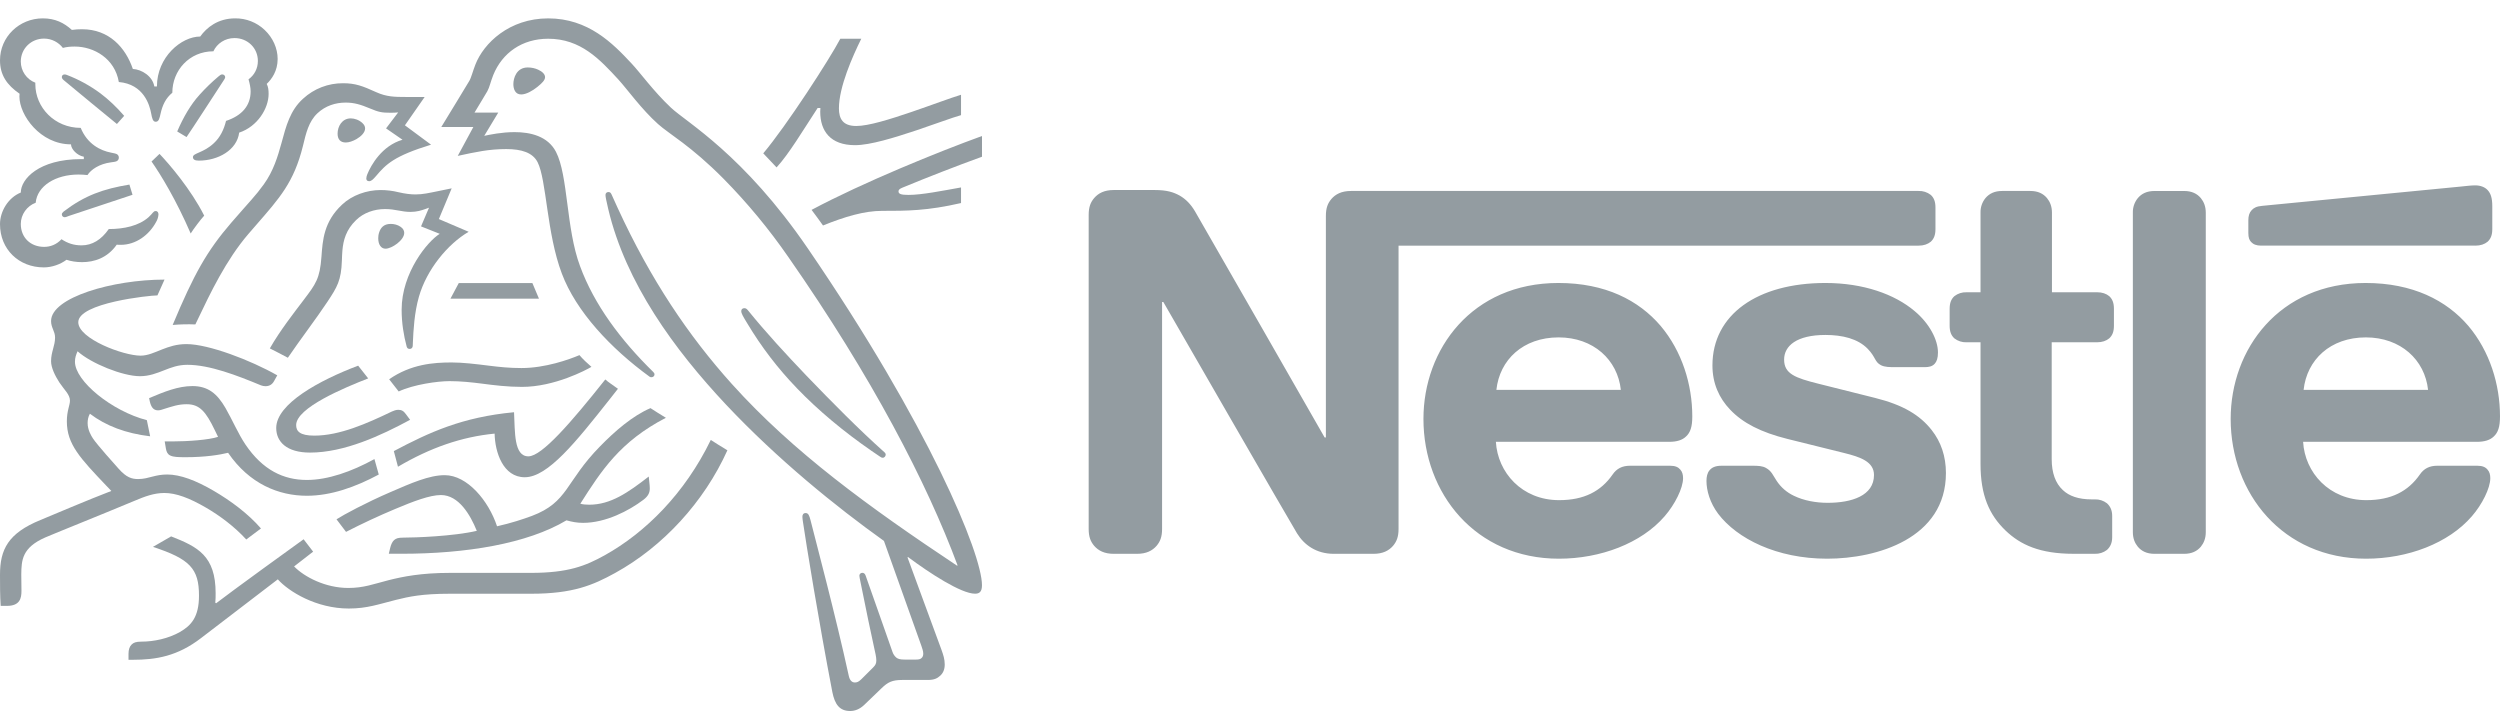
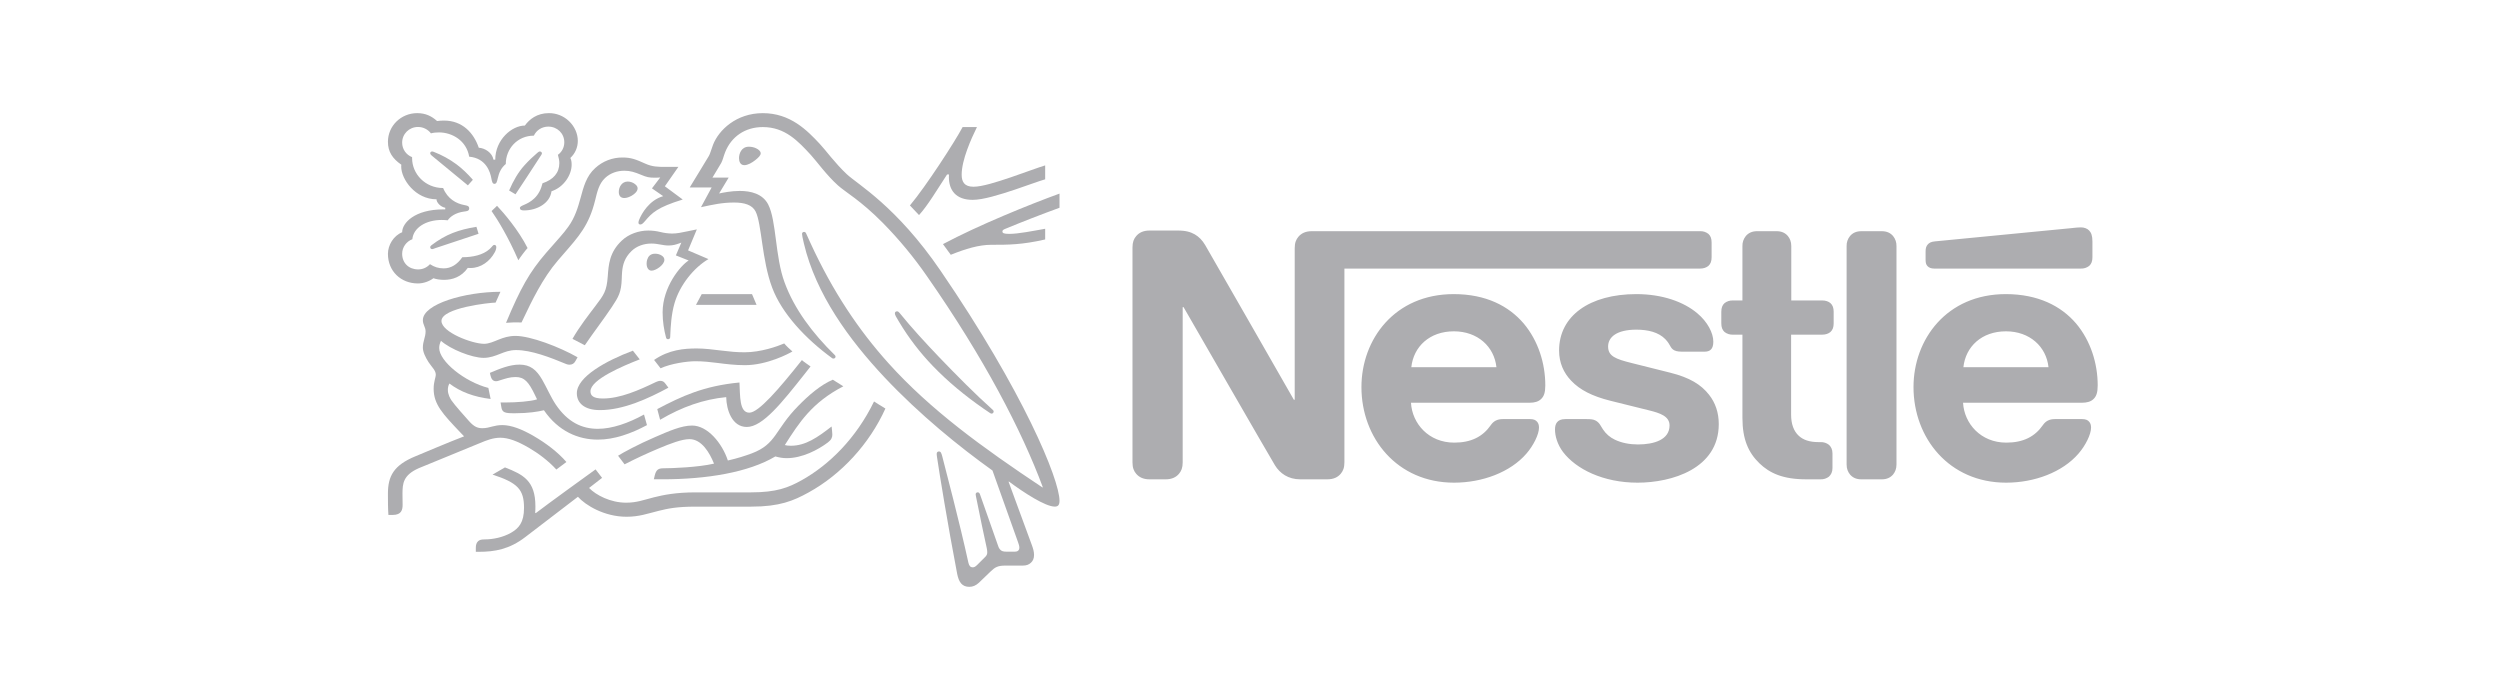
- <svg xmlns="http://www.w3.org/2000/svg" width="119" height="34" fill="none">
-   <path fill="#939CA1" d="M63.372 9.475c-.166.197-.26.418-.26.801v10.546h-.06s-5.888-10.29-6.172-10.766c-.202-.338-.427-.57-.723-.744-.296-.162-.605-.267-1.197-.267h-1.943c-.45 0-.734.15-.936.384-.166.196-.26.418-.26.8v14.948c0 .384.094.604.26.802.202.232.486.383.936.383h1.102c.45 0 .735-.151.936-.383.166-.198.26-.418.26-.802V14.376h.06s6.113 10.615 6.363 11.01c.343.557.923.976 1.753.976h1.884c.45 0 .735-.151.936-.383.165-.198.26-.418.26-.802V11.693h24.751c.25 0 .438-.07.581-.185.154-.14.225-.326.225-.604V9.88c0-.279-.071-.465-.225-.604a.888.888 0 0 0-.58-.186H64.308c-.45 0-.735.152-.937.384Zm10.806 3.995c-4.111 0-6.422 3.148-6.422 6.47 0 3.542 2.477 6.654 6.446 6.654 1.979 0 3.922-.731 5.035-2.02.486-.558.877-1.337.877-1.812 0-.163-.036-.303-.13-.407-.095-.116-.237-.186-.486-.186H77.59c-.38 0-.64.14-.83.418-.556.802-1.362 1.22-2.547 1.22-1.777 0-2.925-1.324-3.009-2.776h8.247c.367 0 .627-.082.805-.255.202-.186.297-.454.297-.953 0-1.521-.487-3.1-1.505-4.309-1.043-1.22-2.63-2.044-4.87-2.044Zm12.713 0c-3.246 0-5.379 1.51-5.379 3.925 0 .86.32 1.557.841 2.102.605.64 1.47 1.081 2.726 1.395l2.713.673c.746.186 1.41.406 1.41 1.045 0 .988-1.067 1.324-2.204 1.324-.557 0-1.137-.104-1.612-.336a1.997 1.997 0 0 1-.817-.709c-.178-.267-.237-.465-.51-.616-.166-.093-.367-.104-.64-.104h-1.468c-.32 0-.474.093-.58.22-.107.128-.143.314-.143.5 0 .464.166 1.045.557 1.568.9 1.184 2.784 2.137 5.189 2.137 2.37 0 5.652-.964 5.652-4.077 0-.8-.237-1.486-.676-2.043-.556-.709-1.35-1.197-2.7-1.534l-2.69-.674c-1.114-.278-1.636-.475-1.636-1.15 0-.65.593-1.172 1.967-1.172.806 0 1.54.174 2.015.662.39.407.32.616.628.778.189.093.402.093.735.093h1.338c.213 0 .368-.035.485-.163.096-.105.155-.267.155-.534 0-.604-.403-1.382-1.114-1.975-.948-.801-2.44-1.335-4.242-1.335Zm7.382.442h-.664a.886.886 0 0 0-.58.185c-.154.14-.226.326-.226.604v.802c0 .279.072.464.226.604a.887.887 0 0 0 .58.186h.664v5.794c0 1.487.414 2.416 1.184 3.16.712.685 1.636 1.114 3.247 1.114h1.007a.89.89 0 0 0 .581-.185c.153-.14.248-.326.248-.604v-1.01c0-.28-.095-.465-.248-.605a.89.89 0 0 0-.581-.186h-.142c-.64 0-1.078-.162-1.374-.44-.356-.326-.534-.825-.534-1.476v-5.562h2.157c.249 0 .439-.07.58-.186.154-.14.225-.325.225-.604V14.7c0-.278-.071-.464-.225-.604-.141-.116-.331-.185-.58-.185h-2.145v-3.787c0-.302-.095-.523-.237-.696-.178-.21-.426-.338-.793-.338h-1.34c-.367 0-.616.129-.794.338a1.053 1.053 0 0 0-.236.696v3.787Zm7.251 11.416c0 .302.094.522.237.697.177.209.427.337.794.337h1.409c.368 0 .617-.128.795-.337.141-.175.236-.395.236-.697V10.126c0-.302-.095-.523-.236-.697-.178-.21-.427-.338-.795-.338h-1.409c-.367 0-.617.129-.794.338a1.052 1.052 0 0 0-.237.697v15.202Zm-30.296-6.771c.154-1.429 1.268-2.497 2.962-2.497 1.66 0 2.808 1.068 2.962 2.497h-5.924Zm46.599-6.864c.249 0 .438-.07.58-.185.155-.14.226-.326.226-.604V9.822c0-.418-.083-.627-.226-.778-.13-.14-.343-.22-.58-.22-.19 0-.379.023-.698.057l-9.456.918c-.272.023-.402.104-.497.209-.107.116-.155.267-.155.476v.604c0 .233.048.337.131.43.106.116.261.174.474.174h10.201Zm-5.225 1.777c-4.111 0-6.422 3.148-6.422 6.47 0 3.542 2.477 6.654 6.446 6.654 1.979 0 3.922-.731 5.035-2.02.486-.558.877-1.337.877-1.812 0-.163-.036-.303-.131-.407-.094-.116-.237-.186-.485-.186h-1.908c-.379 0-.639.14-.829.418-.557.802-1.363 1.22-2.548 1.22-1.777 0-2.926-1.324-3.009-2.776h8.27c.367 0 .628-.082.806-.255.201-.186.296-.454.296-.953 0-1.521-.486-3.1-1.505-4.309-1.042-1.22-2.654-2.044-4.893-2.044Zm-2.95 5.087c.154-1.429 1.268-2.497 2.962-2.497 1.659 0 2.808 1.068 2.962 2.497h-5.924Zm-71.195-6.725c-3.067-4.485-5.762-5.996-6.52-6.707-.833-.784-1.468-1.673-1.872-2.1-.898-.963-2.06-2.15-3.973-2.15-1.847 0-3.067 1.179-3.463 2.198-.115.29-.206.646-.288.775-.181.291-.997 1.657-1.336 2.198h1.526l-.742 1.374c.865-.186 1.483-.324 2.308-.324.733 0 1.26.17 1.492.623.429.84.429 3.385 1.154 5.301.676 1.801 2.325 3.563 4.18 4.913a.144.144 0 0 0 .082.024c.09 0 .149-.064.149-.13 0-.048-.017-.08-.058-.12-1.55-1.52-2.811-3.2-3.487-5.042-.669-1.794-.561-4.316-1.146-5.44-.388-.743-1.212-.936-1.97-.936-.61 0-1.18.121-1.443.177l.667-1.107h-1.13c.24-.412.487-.792.611-1.018.107-.194.149-.436.28-.767.429-1.06 1.377-1.73 2.614-1.73 1.55 0 2.456.978 3.355 1.955.412.453 1.088 1.399 1.871 2.102.536.484 1.558 1.026 3.133 2.618a28.033 28.033 0 0 1 3.075 3.717c3.982 5.713 6.595 10.747 8.054 14.675l-.024.016c-4.18-2.78-7.8-5.406-10.717-8.647-2.07-2.302-3.867-4.969-5.433-8.371-.108-.227-.198-.437-.297-.655-.04-.089-.082-.113-.148-.113-.083 0-.14.057-.14.137 0 .09.04.283.131.671.833 3.523 3.141 6.683 5.606 9.31 2.457 2.61 5.234 4.856 7.518 6.489l1.781 4.993c.041.122.09.251.09.372 0 .089-.025.161-.082.21-.05.048-.115.073-.263.073h-.536c-.23 0-.322-.033-.405-.097a.614.614 0 0 1-.181-.275c-.156-.47-1.096-3.095-1.277-3.629-.034-.096-.092-.129-.157-.129a.143.143 0 0 0-.1.04.134.134 0 0 0-.04.098c0 .065.024.137.066.363.239 1.196.519 2.538.634 3.047.05.234.107.453.107.614 0 .145-.032.226-.156.348l-.552.55c-.132.129-.207.16-.313.16-.132 0-.24-.088-.29-.315-.626-2.869-1.574-6.423-1.821-7.41-.058-.217-.1-.34-.231-.34-.115 0-.156.082-.156.179 0 .072.016.16.024.226.149 1.018.75 4.727 1.401 8.113.116.582.339.905.85.905.231 0 .453-.09.66-.283.338-.331.436-.42.84-.808.288-.275.487-.387.981-.387h1.22c.289 0 .445-.073.585-.203.132-.12.214-.29.214-.533 0-.25-.065-.452-.156-.703-.313-.824-1.319-3.612-1.616-4.396l.025-.016c1.03.768 2.53 1.745 3.19 1.745.206 0 .33-.088.33-.404 0-1.486-2.522-7.604-8.285-16.024Zm-28.3-9.39c.173-.372.552-.63 1.006-.63.618 0 1.112.469 1.112 1.09 0 .364-.173.68-.445.873.058.211.1.396.1.574 0 .679-.413 1.155-1.171 1.406-.1.412-.28.784-.578 1.059-.494.468-.997.468-.997.662 0 .106.074.17.28.17.915 0 1.814-.5 1.921-1.333.874-.29 1.401-1.156 1.401-1.842 0-.179-.016-.332-.09-.477.239-.227.52-.615.52-1.188 0-.501-.224-1.01-.62-1.382a2.007 2.007 0 0 0-1.4-.55c-.825 0-1.36.437-1.666.865-.899 0-2.06.978-2.06 2.376h-.124c-.083-.485-.594-.809-1.023-.833-.346-1.018-1.13-1.89-2.415-1.89-.148 0-.33.008-.487.032-.378-.34-.799-.55-1.384-.55C.915.874 0 1.756 0 2.87c0 .695.322 1.172.932 1.592 0 0-.008.09-.008.13 0 .889.989 2.279 2.456 2.279 0 .225.29.533.61.589v.114h-.124C1.847 7.574.99 8.527.99 9.165c-.602.243-.99.897-.99 1.503 0 1.204.9 2.06 2.086 2.06.396 0 .8-.152 1.08-.363.206.072.47.113.742.113.569 0 1.204-.194 1.649-.832.066.008.123.008.19.008.725 0 1.351-.47 1.681-1.083a.806.806 0 0 0 .115-.364c0-.088-.041-.161-.132-.161-.115 0-.132.105-.337.291-.462.412-1.172.566-1.897.566-.354.51-.79.776-1.294.776-.37 0-.659-.097-.956-.292-.24.259-.536.364-.825.364-.65 0-1.112-.444-1.112-1.091 0-.453.296-.856.709-1.01.073-.8.947-1.342 2.036-1.342.14 0 .28.009.429.025.164-.258.56-.533 1.12-.606.116-.016.206-.024.273-.056a.181.181 0 0 0 .099-.17.179.179 0 0 0-.091-.162c-.058-.032-.157-.048-.272-.072-.52-.098-1.138-.413-1.451-1.18-1.245 0-2.16-.978-2.16-2.077v-.073a1.078 1.078 0 0 1-.692-1.01c0-.606.486-1.09 1.104-1.09.371 0 .693.177.9.444.172-.049.37-.065.56-.065.923 0 1.912.573 2.102 1.688 1.187.106 1.467 1.092 1.541 1.504.041.21.074.388.214.388.149 0 .182-.162.231-.38.09-.412.248-.744.561-1.002 0-1.06.808-1.972 1.954-1.972Zm2.399 6.335c-.388.542-.668.808-1.55 1.827-1.162 1.35-1.773 2.44-2.787 4.864a8.479 8.479 0 0 1 1.08-.025l.124-.258c.57-1.196 1.335-2.812 2.407-4.056l.371-.428c1.104-1.269 1.789-2.02 2.218-3.75.148-.614.272-1.163.692-1.56.379-.355.857-.508 1.344-.508.412 0 .718.097 1.163.282.403.17.551.202.98.202.149 0 .256-.008.355-.016l-.577.76.783.541c-.981.283-1.5 1.213-1.674 1.64a.588.588 0 0 0-.049.203c0 .065.033.13.132.13.107 0 .189-.082.33-.244.478-.565.857-.953 2.62-1.494l-1.244-.922.94-1.349h-.882c-.56 0-.932-.008-1.418-.226-.66-.299-.998-.428-1.583-.428a2.78 2.78 0 0 0-1.904.735c-.619.557-.809 1.3-1.03 2.117-.174.63-.38 1.325-.841 1.963Z" />
-   <path fill="#939CA1" d="M14.452 14.282c-.47.622-1.113 1.437-1.608 2.302.157.074.677.349.858.445.569-.84 1.36-1.874 1.88-2.659.47-.71.66-1.018.692-1.971.008-.162.008-.316.024-.469.041-.493.174-.994.652-1.454.354-.348.865-.525 1.377-.525.494 0 .782.136 1.211.136.305 0 .527-.072.726-.144l.157-.057-.38.89.89.354c-.568.348-1.813 1.843-1.813 3.612 0 .64.099 1.228.239 1.753.017.057.05.114.14.114.082 0 .14-.048.149-.137l.008-.186c.024-.542.066-1.398.288-2.166.371-1.293 1.369-2.505 2.366-3.087l-1.418-.606.61-1.462-.667.137c-.404.081-.701.153-1.055.153-.231 0-.495-.032-.808-.105a3.51 3.51 0 0 0-.857-.104c-.652 0-1.353.242-1.83.694-.875.817-.924 1.697-.982 2.482-.074 1.042-.272 1.3-.85 2.06Zm21.153.492c-.058-.072-.107-.105-.173-.105-.099 0-.148.065-.148.138 0 .113.082.25.289.59a17 17 0 0 0 2.357 3.08c1.03 1.073 2.242 2.075 3.537 2.972l.404.275c.057.041.099.065.148.065.082 0 .14-.08.14-.146 0-.04-.016-.081-.066-.121-1.203-1.074-2.498-2.384-3.71-3.644-.948-.994-1.92-2.044-2.778-3.104Zm-26.528-3.66c.123-.202.495-.695.643-.849-.635-1.26-1.673-2.464-2.127-2.94l-.38.363c.438.622 1.171 1.826 1.864 3.426ZM3.034 3.817c-.074-.065-.09-.105-.09-.154 0-.056.04-.12.132-.12a.29.29 0 0 1 .107.024 6.74 6.74 0 0 1 1.591.872c.387.291.767.647 1.137 1.075l-.346.388a375.899 375.899 0 0 1-2.53-2.085ZM8.88 6.524l-.445-.266c.288-.671.643-1.285 1.063-1.746.297-.33.578-.598.891-.864.074-.057.115-.106.189-.106.083 0 .141.065.141.13 0 .032-.017.072-.05.12-.502.769-1.484 2.288-1.789 2.732Zm-5.589 3.75c-.107.04-.157.065-.214.065a.13.13 0 0 1-.133-.13c0-.056.026-.088.083-.138C4.04 9.296 4.931 8.99 6.16 8.786l.148.486-3.017 1.002Zm21.145-6.27c0-.284.149-.793.684-.793.182 0 .355.04.495.105.198.089.33.218.33.356 0 .145-.149.29-.371.469-.231.185-.528.355-.767.355-.288 0-.371-.267-.371-.493Zm-8.367 2.359c0-.348.214-.728.626-.728.181 0 .396.073.553.22.09.08.131.168.131.257 0 .195-.19.38-.412.51-.173.096-.354.161-.51.161-.256 0-.388-.155-.388-.42Z" />
-   <path fill="#939CA1" d="M18.004 11.345c0-.08.009-.178.041-.275.067-.21.206-.412.553-.412.157 0 .33.04.47.138.123.081.173.186.173.29 0 .348-.593.752-.89.752-.215 0-.347-.202-.347-.493Zm-3.248 10.198c-1.112 0-1.608-.517-1.608-1.171 0-1.148 2.053-2.27 3.9-2.966l.478.606c-1.137.444-3.429 1.399-3.429 2.222 0 .29.173.502.865.502 1.204 0 2.499-.575 3.694-1.149.09-.04.198-.08.297-.08.156 0 .255.048.37.21l.198.266c-1.393.753-3.133 1.56-4.765 1.56Z" />
-   <path fill="#939CA1" d="M17.823 21.852c-1.088.598-2.218.994-3.215.994-1.113 0-2.102-.469-2.927-1.69-.346-.516-.618-1.162-.948-1.736-.395-.679-.824-1.043-1.574-1.043-.684 0-1.353.275-2.061.574l.032.154c.058.25.157.428.396.428.107 0 .215-.048.273-.064.395-.122.683-.228 1.088-.228.618 0 .914.357 1.335 1.23l.157.323c-.43.145-1.435.218-2.185.218H7.84l.058.347c.024.146.082.267.206.323.147.073.362.081.733.081.94 0 1.624-.113 2.02-.21 1.014 1.48 2.407 2.045 3.751 2.045 1.145 0 2.308-.413 3.421-1.01l-.206-.736Zm1.12.364-.197-.744c1.698-.897 3.248-1.616 5.722-1.85.05.929-.017 2.1.684 2.1.642 0 2.043-1.624 3.66-3.66.148.137.387.283.602.444l-.413.525c-1.575 1.989-2.918 3.686-4.023 3.686-1.03 0-1.418-1.189-1.434-2.077-1.574.154-3.059.67-4.6 1.576ZM40.758 5.997c-.643 0-.825-.348-.825-.84 0-1.018.652-2.48 1.064-3.313h-.998c-.519.986-2.563 4.145-3.668 5.455l.634.67c.594-.647 1.245-1.745 1.954-2.828h.132c0 .056-.008.12-.008.177 0 .914.478 1.592 1.657 1.592.725 0 1.863-.355 2.935-.711.89-.299 1.706-.606 2.11-.718v-.97c-.462.137-1.401.492-2.374.824-1.022.347-2.028.662-2.613.662Zm2.2 2.934a96.915 96.915 0 0 1 3.785-1.471v-.986c-2.053.744-5.656 2.206-8.112 3.516.066.08.495.67.544.743 1.038-.42 1.97-.696 2.81-.696 1.18 0 2.144 0 3.76-.372v-.743c-.906.162-1.871.356-2.497.356-.371 0-.479-.049-.479-.17 0-.072.05-.12.19-.177ZM21.838 13.473l-.397.744h4.214l-.314-.744h-3.503Z" />
-   <path fill="#939CA1" d="M6.66 17.907c.446 0 .808-.146 1.155-.282.33-.13.66-.26 1.104-.26 1.056 0 2.358.502 3.504.978a.62.62 0 0 0 .214.04c.182 0 .322-.08.412-.25l.149-.267c-1.261-.719-3.273-1.487-4.32-1.487-.478 0-.824.122-1.154.25-.37.147-.692.3-1.03.3-.833 0-2.968-.808-2.968-1.592 0-.92 3.396-1.276 3.768-1.276l.337-.752c-2.464 0-5.4.848-5.4 1.972 0 .323.19.484.19.783 0 .404-.19.68-.19 1.132 0 .298.182.679.396 1.01.23.348.503.573.503.865 0 .218-.148.476-.148.986 0 1.09.635 1.753 1.87 3.054l.248.258c-1.021.389-2.926 1.197-3.371 1.382C.387 25.381 0 26.15 0 27.361c0 .469 0 1.002.033 1.479h.296c.619 0 .693-.363.693-.71 0-.235-.009-.502-.009-.793.009-.67.034-1.268 1.138-1.753.446-.194 2.63-1.067 4.254-1.746.478-.202.923-.372 1.418-.372.552 0 1.187.235 1.979.696.667.387 1.368.913 1.92 1.518l.7-.525c-.601-.695-1.433-1.317-2.266-1.801-.833-.485-1.574-.768-2.2-.768-.273 0-.495.048-.685.097-.222.057-.429.12-.693.12-.304 0-.56-.072-.932-.492-.14-.153-1.03-1.148-1.22-1.438-.09-.138-.255-.412-.255-.736 0-.137.025-.299.108-.444.765.582 1.714.937 2.868 1.075L6.99 20c-1.658-.428-3.422-1.859-3.422-2.78 0-.194.05-.331.124-.5.643.581 2.152 1.187 2.968 1.187Zm11.864.146c1.038-.72 2.11-.8 2.975-.8.52 0 1.13.072 1.773.153.52.065.989.113 1.55.113 1.129 0 2.266-.404 2.76-.615.141.17.38.397.57.558-.24.146-1.755.954-3.305.954-.685 0-1.336-.08-1.897-.154-.494-.064-1.03-.12-1.55-.12-.568 0-1.714.16-2.423.492l-.453-.581Z" />
-   <path fill="#939CA1" d="M33.833 20.942c-1.237 2.553-3.117 4.412-5.045 5.487-.916.508-1.74.84-3.52.84h-3.85c-1.377 0-2.242.178-2.918.347-.727.186-1.187.371-1.921.371-1.088 0-2.094-.525-2.58-1.025l.906-.703-.453-.59c-.264.186-3.487 2.52-4.164 3.046l-.04-.024c.016-.161.016-.307.016-.453 0-1.777-.841-2.206-2.118-2.706l-.866.5c1.756.574 2.192 1.035 2.192 2.32 0 1.018-.37 1.421-.906 1.73-.553.314-1.237.46-1.838.46-.256 0-.372.048-.462.137-.1.097-.149.243-.149.444v.283h.207c1.104 0 2.126-.17 3.247-1.034l3.653-2.796c.518.582 1.83 1.39 3.38 1.39.873 0 1.434-.21 2.242-.412.626-.154 1.236-.292 2.571-.292h3.867c1.979 0 2.935-.404 3.99-.985 2.292-1.26 4.246-3.394 5.35-5.843-.288-.177-.56-.34-.791-.492Z" />
-   <path fill="#939CA1" d="M27.624 23.976c.998-1.568 1.888-2.958 4.072-4.089-.23-.137-.56-.347-.733-.46-.85.363-1.69 1.09-2.407 1.826-1.649 1.68-1.5 2.65-3.24 3.305-.437.161-.973.339-1.657.493-.404-1.22-1.417-2.433-2.49-2.433-.742 0-1.599.38-2.588.808-1.162.501-2.226 1.075-2.563 1.293l.453.598a33.315 33.315 0 0 1 2.34-1.09c.866-.365 1.65-.663 2.177-.663.849 0 1.401.945 1.707 1.704-1.113.26-2.944.323-3.495.323-.256 0-.347.04-.438.114-.082.073-.148.202-.19.38l-.065.274h.593c3.084 0 5.994-.476 7.864-1.591.265.073.496.12.792.12 1.072 0 2.176-.573 2.87-1.098.246-.186.304-.357.304-.542 0-.089-.008-.17-.017-.25l-.033-.315c-.989.767-1.813 1.341-2.835 1.341-.181 0-.313-.016-.42-.048Z" />
+ <svg xmlns="http://www.w3.org/2000/svg" width="174" height="48" fill="none">
+   <path d="M90.372 16.475c-.166.197-.26.418-.26.801v10.546h-.06s-5.888-10.29-6.172-10.766c-.202-.338-.427-.57-.723-.744-.296-.162-.605-.267-1.197-.267h-1.942c-.451 0-.735.15-.937.384-.166.196-.26.418-.26.8v14.948c0 .384.094.604.26.802.202.232.486.383.936.383h1.102c.45 0 .735-.151.936-.383.166-.198.26-.418.26-.802V21.376h.06s6.113 10.615 6.363 11.01c.343.557.923.975 1.753.975h1.884c.45 0 .735-.15.936-.382.165-.198.26-.418.26-.802V18.693h24.751c.25 0 .439-.07.581-.185.154-.14.225-.326.225-.604V16.88c0-.279-.071-.465-.225-.604a.886.886 0 0 0-.581-.186H91.309c-.45 0-.735.152-.937.384Zm10.806 3.995c-4.111 0-6.422 3.148-6.422 6.47 0 3.542 2.477 6.654 6.446 6.654 1.979 0 3.922-.731 5.035-2.02.486-.558.877-1.337.877-1.812 0-.163-.036-.303-.13-.407-.095-.116-.237-.186-.486-.186h-1.908c-.379 0-.639.14-.829.418-.557.802-1.363 1.22-2.547 1.22-1.778 0-2.927-1.324-3.01-2.776h8.247c.367 0 .627-.082.805-.255.202-.186.297-.454.297-.953 0-1.521-.487-3.1-1.505-4.309-1.043-1.22-2.631-2.044-4.87-2.044Zm12.713 0c-3.246 0-5.379 1.51-5.379 3.925 0 .86.32 1.557.842 2.102.604.64 1.469 1.081 2.725 1.395l2.713.673c.746.186 1.409.406 1.409 1.045 0 .988-1.066 1.324-2.203 1.324-.557 0-1.137-.104-1.612-.336a2.004 2.004 0 0 1-.817-.709c-.178-.267-.237-.465-.509-.616-.167-.093-.368-.104-.64-.104h-1.47c-.319 0-.473.093-.58.22-.106.128-.142.314-.142.5 0 .464.166 1.045.557 1.568.9 1.184 2.784 2.137 5.189 2.137 2.37 0 5.652-.964 5.652-4.077 0-.8-.237-1.486-.676-2.043-.556-.709-1.35-1.197-2.701-1.534l-2.689-.674c-1.114-.278-1.636-.475-1.636-1.15 0-.65.593-1.172 1.967-1.172.806 0 1.54.174 2.015.662.39.407.32.616.628.778.189.093.402.093.735.093h1.338c.213 0 .368-.035.485-.163.096-.105.155-.267.155-.534 0-.604-.403-1.382-1.114-1.975-.948-.801-2.44-1.335-4.242-1.335Zm7.382.442h-.664a.887.887 0 0 0-.58.185c-.154.14-.226.326-.226.604v.802c0 .279.072.464.226.604a.887.887 0 0 0 .58.186h.664v5.794c0 1.487.414 2.416 1.184 3.16.711.685 1.636 1.114 3.247 1.114h1.007a.89.89 0 0 0 .581-.185c.153-.14.248-.326.248-.604v-1.01c0-.28-.095-.465-.248-.605a.89.89 0 0 0-.581-.186h-.142c-.64 0-1.078-.162-1.375-.44-.355-.326-.533-.825-.533-1.476v-5.562h2.157c.249 0 .439-.07.58-.186.154-.14.225-.325.225-.604V21.7c0-.278-.071-.464-.225-.604-.141-.116-.331-.185-.58-.185h-2.145v-3.787c0-.302-.095-.523-.237-.696-.178-.21-.426-.338-.793-.338h-1.339c-.368 0-.617.129-.795.338a1.058 1.058 0 0 0-.236.696v3.787Zm7.251 11.416c0 .302.094.522.237.697.177.209.427.337.794.337h1.409c.368 0 .617-.128.795-.337.141-.175.236-.395.236-.697V17.126a1.06 1.06 0 0 0-.236-.697c-.178-.21-.427-.338-.795-.338h-1.409c-.367 0-.617.129-.794.338a1.052 1.052 0 0 0-.237.697v15.202Zm-30.296-6.771c.154-1.429 1.268-2.497 2.962-2.497 1.659 0 2.808 1.068 2.962 2.497h-5.924Zm46.599-6.864a.89.89 0 0 0 .58-.185c.155-.14.226-.326.226-.604v-1.081c0-.418-.083-.627-.226-.778-.13-.14-.343-.22-.58-.22-.19 0-.379.023-.698.057l-9.456.918c-.272.023-.402.104-.497.209-.107.116-.155.267-.155.476v.604c0 .233.048.337.131.43.106.116.261.174.474.174h10.201Zm-5.225 1.777c-4.111 0-6.422 3.148-6.422 6.47 0 3.542 2.477 6.654 6.446 6.654 1.979 0 3.922-.731 5.035-2.02.486-.558.877-1.337.877-1.812 0-.163-.036-.303-.131-.407-.094-.116-.237-.186-.485-.186h-1.908c-.379 0-.639.14-.829.418-.557.802-1.363 1.22-2.548 1.22-1.777 0-2.926-1.324-3.009-2.776h8.27c.367 0 .628-.082.806-.255.201-.186.296-.454.296-.953 0-1.521-.486-3.1-1.505-4.309-1.042-1.22-2.654-2.044-4.893-2.044Zm-2.95 5.087c.154-1.429 1.268-2.497 2.962-2.497 1.659 0 2.808 1.068 2.962 2.497h-5.924Zm-71.195-6.725c-3.067-4.485-5.762-5.996-6.52-6.707-.833-.784-1.468-1.673-1.871-2.1-.899-.963-2.062-2.15-3.974-2.15-1.847 0-3.067 1.179-3.463 2.198-.115.29-.206.646-.288.775-.181.291-.997 1.657-1.336 2.198h1.526l-.742 1.374c.865-.186 1.483-.324 2.308-.324.733 0 1.26.17 1.492.623.429.84.429 3.386 1.154 5.301.676 1.801 2.325 3.563 4.18 4.913a.144.144 0 0 0 .082.024c.09 0 .149-.064.149-.13 0-.048-.017-.08-.058-.12-1.55-1.52-2.811-3.2-3.487-5.042-.669-1.794-.561-4.316-1.146-5.44-.388-.743-1.212-.936-1.97-.936-.61 0-1.18.121-1.443.177l.667-1.107h-1.13c.24-.412.487-.792.611-1.018.107-.194.149-.436.28-.767.429-1.06 1.377-1.73 2.614-1.73 1.55 0 2.456.978 3.355 1.955.412.453 1.088 1.399 1.871 2.102.536.484 1.559 1.026 3.133 2.618a28.035 28.035 0 0 1 3.074 3.717c3.983 5.713 6.596 10.747 8.055 14.675l-.025.016c-4.18-2.78-7.799-5.406-10.716-8.647-2.07-2.302-3.867-4.969-5.433-8.371-.108-.227-.198-.436-.297-.655-.04-.088-.082-.113-.148-.113-.083 0-.14.057-.14.137 0 .09.04.283.131.671.833 3.523 3.141 6.683 5.606 9.31 2.457 2.61 5.234 4.856 7.518 6.489l1.781 4.993c.041.122.09.251.09.372 0 .089-.025.161-.082.21-.05.048-.115.073-.263.073h-.536c-.23 0-.322-.033-.405-.097a.614.614 0 0 1-.181-.275c-.156-.47-1.097-3.095-1.277-3.629-.034-.096-.092-.129-.157-.129a.143.143 0 0 0-.1.04.134.134 0 0 0-.04.098c0 .065.024.137.066.363.239 1.196.519 2.538.634 3.047.05.234.107.453.107.614 0 .145-.032.227-.156.348l-.552.55c-.132.129-.207.16-.313.16-.132 0-.24-.088-.29-.315-.626-2.869-1.573-6.423-1.821-7.41-.058-.217-.1-.34-.231-.34-.115 0-.156.082-.156.179 0 .072.016.16.024.226.149 1.018.75 4.727 1.401 8.113.116.582.339.905.85.905.231 0 .453-.09.66-.283.338-.331.436-.42.84-.808.288-.275.487-.387.981-.387h1.22c.289 0 .445-.073.585-.203.132-.12.215-.29.215-.533 0-.25-.066-.452-.157-.703-.313-.824-1.319-3.612-1.616-4.396l.025-.016c1.03.768 2.53 1.745 3.19 1.745.206 0 .33-.088.33-.404 0-1.486-2.522-7.604-8.285-16.024Zm-28.3-9.39c.173-.372.552-.63 1.006-.63.618 0 1.112.469 1.112 1.09 0 .364-.173.68-.445.873.058.211.1.396.1.574 0 .679-.413 1.155-1.171 1.406-.1.412-.28.784-.578 1.059-.494.468-.997.468-.997.662 0 .106.074.17.28.17.915 0 1.814-.5 1.921-1.333.874-.29 1.401-1.156 1.401-1.842 0-.179-.016-.332-.09-.477a1.61 1.61 0 0 0 .52-1.188c0-.501-.224-1.01-.62-1.382a2.007 2.007 0 0 0-1.4-.55c-.825 0-1.36.437-1.666.865-.899 0-2.06.978-2.06 2.376h-.124c-.083-.485-.594-.809-1.023-.833-.346-1.018-1.13-1.89-2.416-1.89-.147 0-.329.008-.486.032-.378-.34-.799-.55-1.384-.55-1.122 0-2.037.882-2.037 1.996 0 .695.322 1.172.932 1.593 0 0-.008.088-.008.129 0 .889.989 2.279 2.456 2.279 0 .225.29.533.61.589v.113h-.124c-2.019 0-2.876.954-2.876 1.592-.602.243-.99.897-.99 1.503 0 1.204.9 2.06 2.086 2.06.396 0 .8-.152 1.08-.363.206.073.47.113.741.113.57 0 1.205-.194 1.65-.832.066.008.123.008.19.008.725 0 1.351-.47 1.681-1.083a.806.806 0 0 0 .115-.364c0-.088-.041-.161-.132-.161-.115 0-.132.105-.337.291-.462.413-1.172.566-1.897.566-.354.51-.79.776-1.294.776-.37 0-.659-.097-.956-.292-.24.259-.536.364-.825.364-.65 0-1.112-.444-1.112-1.091 0-.453.296-.856.709-1.01.073-.8.947-1.341 2.036-1.341.14 0 .28.008.429.024.164-.258.56-.533 1.12-.606.116-.016.206-.024.273-.056a.181.181 0 0 0 .099-.17.179.179 0 0 0-.091-.162c-.058-.032-.157-.048-.272-.072-.52-.098-1.138-.413-1.451-1.18-1.245 0-2.16-.978-2.16-2.077v-.073a1.078 1.078 0 0 1-.692-1.01c0-.606.486-1.09 1.104-1.09.371 0 .693.177.9.444.172-.049.37-.065.56-.065.923 0 1.912.573 2.102 1.689 1.187.105 1.467 1.09 1.541 1.503.041.21.074.388.214.388.149 0 .182-.162.231-.38.09-.412.248-.744.561-1.002 0-1.06.808-1.972 1.954-1.972Zm2.399 6.335c-.388.542-.668.809-1.55 1.827-1.162 1.35-1.773 2.44-2.787 4.864a8.477 8.477 0 0 1 1.08-.025l.124-.258c.57-1.195 1.335-2.812 2.407-4.056l.371-.428c1.104-1.269 1.789-2.02 2.218-3.75.148-.614.272-1.163.692-1.56.379-.355.858-.508 1.344-.508.412 0 .718.097 1.163.282.403.17.551.203.98.203.149 0 .255-.009.355-.017l-.577.76.783.541c-.981.283-1.5 1.213-1.674 1.64a.588.588 0 0 0-.049.203c0 .065.033.13.132.13.107 0 .189-.082.33-.244.478-.565.857-.954 2.62-1.494l-1.244-.922.94-1.349h-.882c-.56 0-.932-.008-1.418-.226-.66-.299-.998-.428-1.583-.428a2.78 2.78 0 0 0-1.904.735c-.619.557-.809 1.3-1.03 2.117-.174.63-.38 1.325-.841 1.963Z" fill="#ADADB0" />
+   <path d="M41.452 21.282c-.47.622-1.113 1.437-1.608 2.302.157.074.677.349.858.445.569-.84 1.36-1.874 1.88-2.659.47-.71.66-1.018.692-1.972.008-.16.008-.315.024-.468.041-.493.174-.994.652-1.454.354-.348.865-.525 1.377-.525.494 0 .782.136 1.211.136.305 0 .528-.072.726-.144l.157-.057-.38.89.89.354c-.568.348-1.813 1.843-1.813 3.613 0 .638.099 1.228.239 1.753.017.056.05.113.14.113.082 0 .14-.048.149-.137l.008-.186c.024-.542.066-1.398.288-2.166.371-1.293 1.369-2.505 2.366-3.087l-1.418-.606.61-1.462-.667.137c-.404.081-.701.153-1.055.153a3.55 3.55 0 0 1-.808-.105 3.509 3.509 0 0 0-.857-.104c-.652 0-1.353.242-1.83.694-.875.817-.924 1.697-.982 2.482-.074 1.042-.272 1.3-.85 2.06Zm21.153.492c-.058-.072-.107-.105-.173-.105-.099 0-.148.065-.148.138 0 .113.082.25.289.59a17 17 0 0 0 2.357 3.08c1.03 1.073 2.242 2.075 3.537 2.972l.404.275c.058.041.099.065.148.065.082 0 .14-.08.14-.146 0-.04-.016-.081-.066-.121-1.203-1.074-2.498-2.384-3.71-3.644-.948-.994-1.92-2.044-2.778-3.104Zm-26.528-3.66c.123-.202.495-.695.643-.849-.634-1.26-1.673-2.464-2.127-2.94l-.38.363c.438.622 1.171 1.826 1.864 3.426Zm-6.042-7.297c-.075-.065-.091-.105-.091-.154 0-.056.04-.12.132-.12.032 0 .065.008.107.024a6.74 6.74 0 0 1 1.591.872c.387.291.767.647 1.137 1.075l-.346.388a378.306 378.306 0 0 1-2.53-2.085Zm5.844 2.707-.445-.266c.288-.671.643-1.285 1.063-1.746.297-.33.578-.598.891-.864.074-.057.115-.106.189-.106.083 0 .141.066.141.13 0 .032-.017.072-.05.12-.502.768-1.484 2.288-1.789 2.732Zm-5.589 3.75c-.107.04-.157.065-.214.065a.13.13 0 0 1-.133-.13c0-.056.025-.088.083-.138 1.014-.775 1.905-1.082 3.133-1.285l.148.486-3.017 1.002Zm21.145-6.27c0-.284.149-.793.684-.793.182 0 .355.04.495.105.198.089.33.218.33.356 0 .145-.149.29-.371.469-.231.185-.528.355-.767.355-.288 0-.371-.267-.371-.493Zm-8.367 2.359c0-.348.214-.728.626-.728.181 0 .396.073.553.22.09.08.131.168.131.258 0 .194-.19.379-.412.508-.173.097-.354.162-.51.162-.256 0-.388-.154-.388-.42Z" fill="#ADADB0" />
+   <path d="M45.004 18.345a.89.89 0 0 1 .041-.275c.067-.21.206-.412.553-.412.157 0 .33.04.47.138.123.081.173.186.173.29 0 .348-.593.752-.89.752-.215 0-.347-.202-.347-.493Zm-3.248 10.198c-1.112 0-1.608-.517-1.608-1.171 0-1.148 2.053-2.27 3.9-2.966l.478.606c-1.138.444-3.429 1.399-3.429 2.222 0 .29.173.502.865.502 1.204 0 2.499-.575 3.694-1.149.09-.04.198-.08.297-.08.156 0 .255.048.37.21l.198.266c-1.393.753-3.133 1.56-4.765 1.56Z" fill="#ADADB0" />
+   <path d="M44.823 28.852c-1.088.598-2.218.994-3.215.994-1.113 0-2.102-.469-2.927-1.69-.346-.516-.618-1.162-.948-1.736-.395-.679-.824-1.043-1.574-1.043-.684 0-1.353.275-2.061.574l.032.154c.058.25.157.428.396.428.107 0 .215-.048.273-.064.395-.122.683-.228 1.088-.228.618 0 .914.357 1.335 1.23l.157.323c-.43.145-1.435.218-2.185.218h-.354l.058.347c.024.146.082.267.205.323.148.073.363.081.734.081.94 0 1.624-.113 2.02-.21 1.014 1.48 2.407 2.045 3.751 2.045 1.145 0 2.308-.413 3.421-1.01l-.206-.736Zm1.12.364-.197-.744c1.698-.897 3.248-1.616 5.721-1.85.05.929-.016 2.1.685 2.1.642 0 2.043-1.624 3.66-3.66.148.137.387.283.602.444l-.413.525c-1.575 1.989-2.918 3.686-4.023 3.686-1.03 0-1.418-1.189-1.434-2.077-1.574.154-3.059.67-4.6 1.576Zm21.814-16.219c-.643 0-.825-.348-.825-.84 0-1.018.652-2.48 1.064-3.313h-.998c-.519.986-2.563 4.145-3.668 5.455l.634.67c.594-.647 1.246-1.745 1.954-2.828h.132c0 .056-.008.12-.008.177 0 .914.478 1.592 1.657 1.592.725 0 1.863-.355 2.935-.711.89-.299 1.706-.606 2.11-.719v-.969c-.462.137-1.401.492-2.374.824-1.022.347-2.028.662-2.613.662Zm2.2 2.934a96.963 96.963 0 0 1 3.785-1.471v-.986c-2.053.744-5.656 2.206-8.112 3.516.066.08.495.67.544.743 1.038-.42 1.97-.695 2.81-.695 1.18 0 2.144 0 3.76-.372v-.744c-.906.162-1.871.356-2.497.356-.371 0-.479-.049-.479-.17 0-.072.05-.12.19-.178Zm-21.119 4.542-.397.744h4.214l-.314-.744h-3.503Z" fill="#ADADB0" />
+   <path d="M33.66 24.907c.446 0 .808-.146 1.155-.282.33-.13.66-.26 1.104-.26 1.056 0 2.358.502 3.504.978a.62.62 0 0 0 .214.04c.182 0 .322-.08.412-.25l.149-.267c-1.261-.719-3.273-1.487-4.32-1.487-.478 0-.825.122-1.154.25-.37.147-.692.3-1.03.3-.833 0-2.968-.808-2.968-1.592 0-.92 3.396-1.276 3.767-1.276l.338-.752c-2.464 0-5.4.848-5.4 1.972 0 .323.19.484.19.783 0 .404-.19.68-.19 1.132 0 .298.182.679.396 1.01.23.348.503.573.503.865 0 .218-.148.476-.148.986 0 1.09.635 1.753 1.87 3.054l.248.258c-1.021.389-2.926 1.197-3.371 1.382-1.542.63-1.929 1.398-1.929 2.61 0 .469 0 1.002.033 1.479h.296c.619 0 .693-.363.693-.71 0-.235-.009-.502-.009-.793.009-.67.034-1.268 1.138-1.753.446-.194 2.63-1.067 4.254-1.746.478-.202.923-.372 1.418-.372.552 0 1.187.235 1.979.696.667.387 1.368.913 1.92 1.518l.7-.525c-.601-.695-1.433-1.317-2.266-1.801-.833-.485-1.574-.768-2.2-.768-.273 0-.495.048-.685.097-.223.057-.429.12-.693.12-.304 0-.56-.072-.932-.492-.14-.153-1.03-1.148-1.22-1.438-.09-.138-.255-.412-.255-.736 0-.137.024-.299.108-.444.765.582 1.714.937 2.868 1.075L33.99 27c-1.658-.428-3.422-1.859-3.422-2.78 0-.194.05-.331.124-.5.643.581 2.151 1.187 2.968 1.187Zm11.864.146c1.038-.72 2.11-.8 2.975-.8.52 0 1.13.072 1.773.153.52.065.989.113 1.55.113 1.129 0 2.266-.404 2.76-.615.141.17.38.397.57.558-.24.146-1.755.954-3.305.954-.685 0-1.336-.08-1.897-.154-.495-.064-1.03-.12-1.55-.12-.568 0-1.714.16-2.423.492l-.453-.581Z" fill="#ADADB0" />
+   <path d="M60.833 27.942c-1.237 2.553-3.117 4.412-5.045 5.487-.916.508-1.74.84-3.52.84h-3.85c-1.377 0-2.242.178-2.918.347-.727.186-1.187.371-1.921.371-1.088 0-2.094-.525-2.58-1.025l.906-.703-.453-.59c-.264.186-3.487 2.52-4.164 3.046l-.04-.024c.016-.161.016-.307.016-.453 0-1.777-.841-2.206-2.118-2.706l-.866.5c1.756.574 2.192 1.035 2.192 2.32 0 1.018-.37 1.421-.907 1.73-.552.314-1.236.46-1.837.46-.257 0-.372.048-.462.137-.1.097-.149.242-.149.444v.283h.207c1.104 0 2.127-.17 3.247-1.034l3.653-2.796c.519.582 1.83 1.39 3.38 1.39.873 0 1.434-.21 2.242-.412.626-.154 1.236-.292 2.571-.292h3.867c1.979 0 2.935-.404 3.99-.985 2.292-1.26 4.246-3.394 5.35-5.843-.288-.177-.56-.34-.791-.492Z" fill="#ADADB0" />
+   <path d="M54.624 30.976c.998-1.568 1.888-2.958 4.072-4.089a24.97 24.97 0 0 1-.733-.46c-.85.363-1.69 1.09-2.407 1.826-1.649 1.68-1.5 2.65-3.24 3.305-.437.161-.973.339-1.657.493-.404-1.22-1.417-2.433-2.49-2.433-.742 0-1.599.38-2.588.808-1.162.501-2.226 1.075-2.563 1.293l.453.598a33.315 33.315 0 0 1 2.34-1.09c.866-.365 1.65-.663 2.177-.663.849 0 1.401.945 1.707 1.704-1.113.26-2.944.324-3.495.324-.256 0-.347.04-.438.113-.082.073-.148.202-.19.38l-.065.274h.593c3.084 0 5.994-.476 7.864-1.591.265.073.496.12.792.12 1.072 0 2.176-.573 2.87-1.098.246-.186.304-.357.304-.542 0-.089-.008-.17-.017-.25l-.033-.315c-.989.767-1.813 1.341-2.835 1.341-.181 0-.313-.016-.42-.048Z" fill="#ADADB0" />
</svg>
